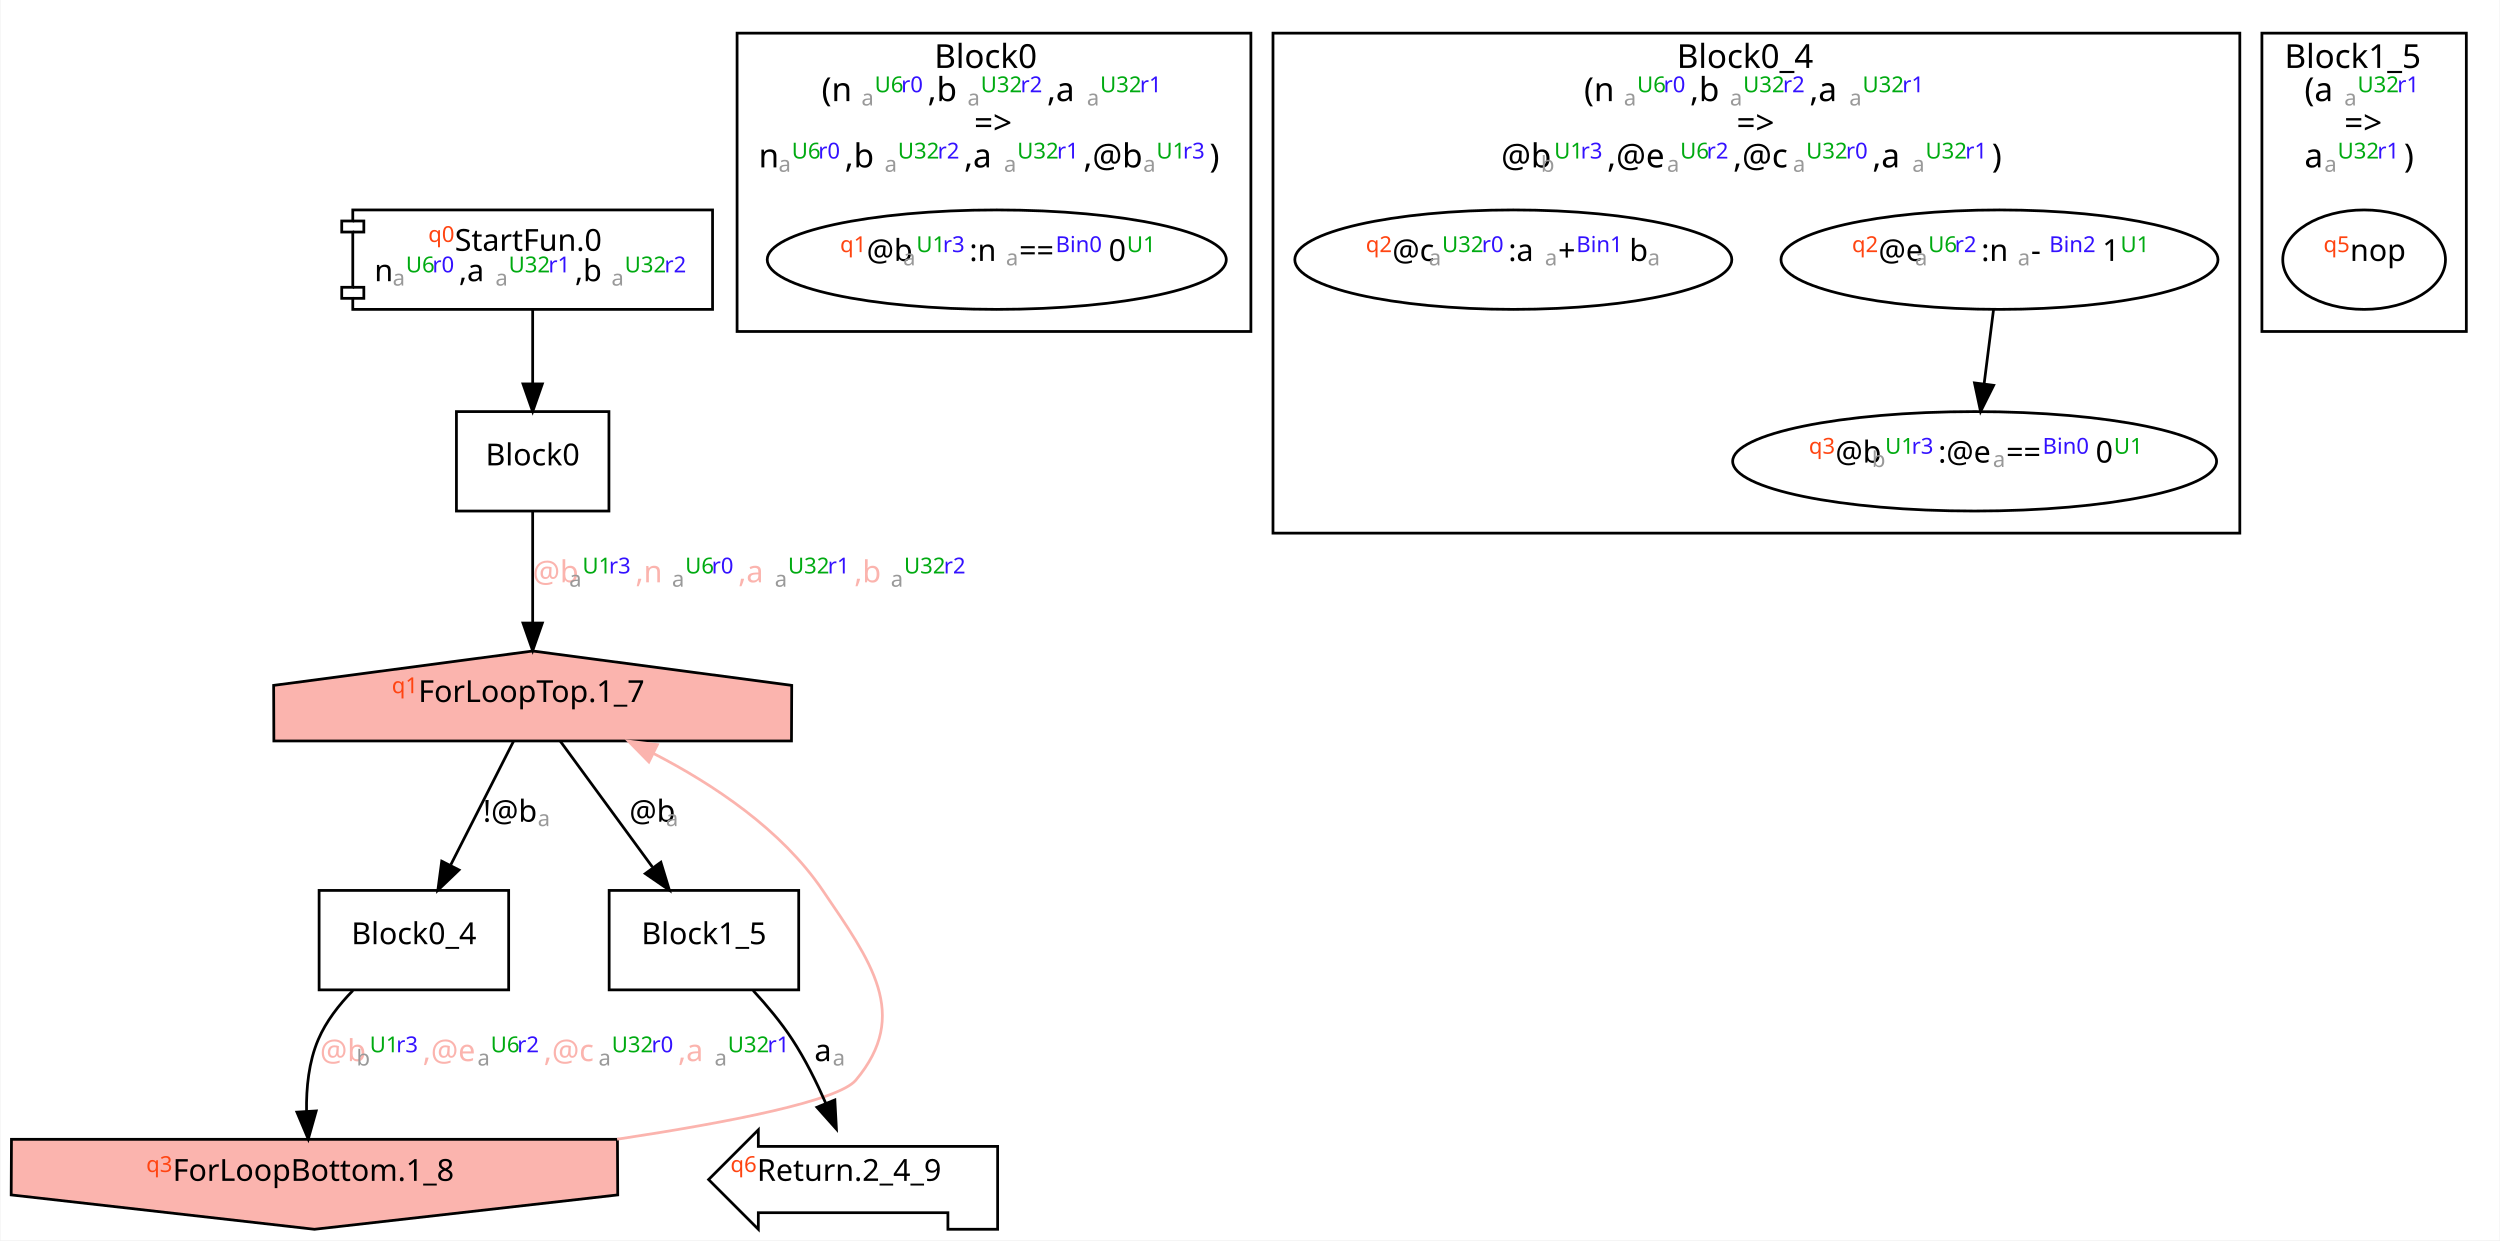
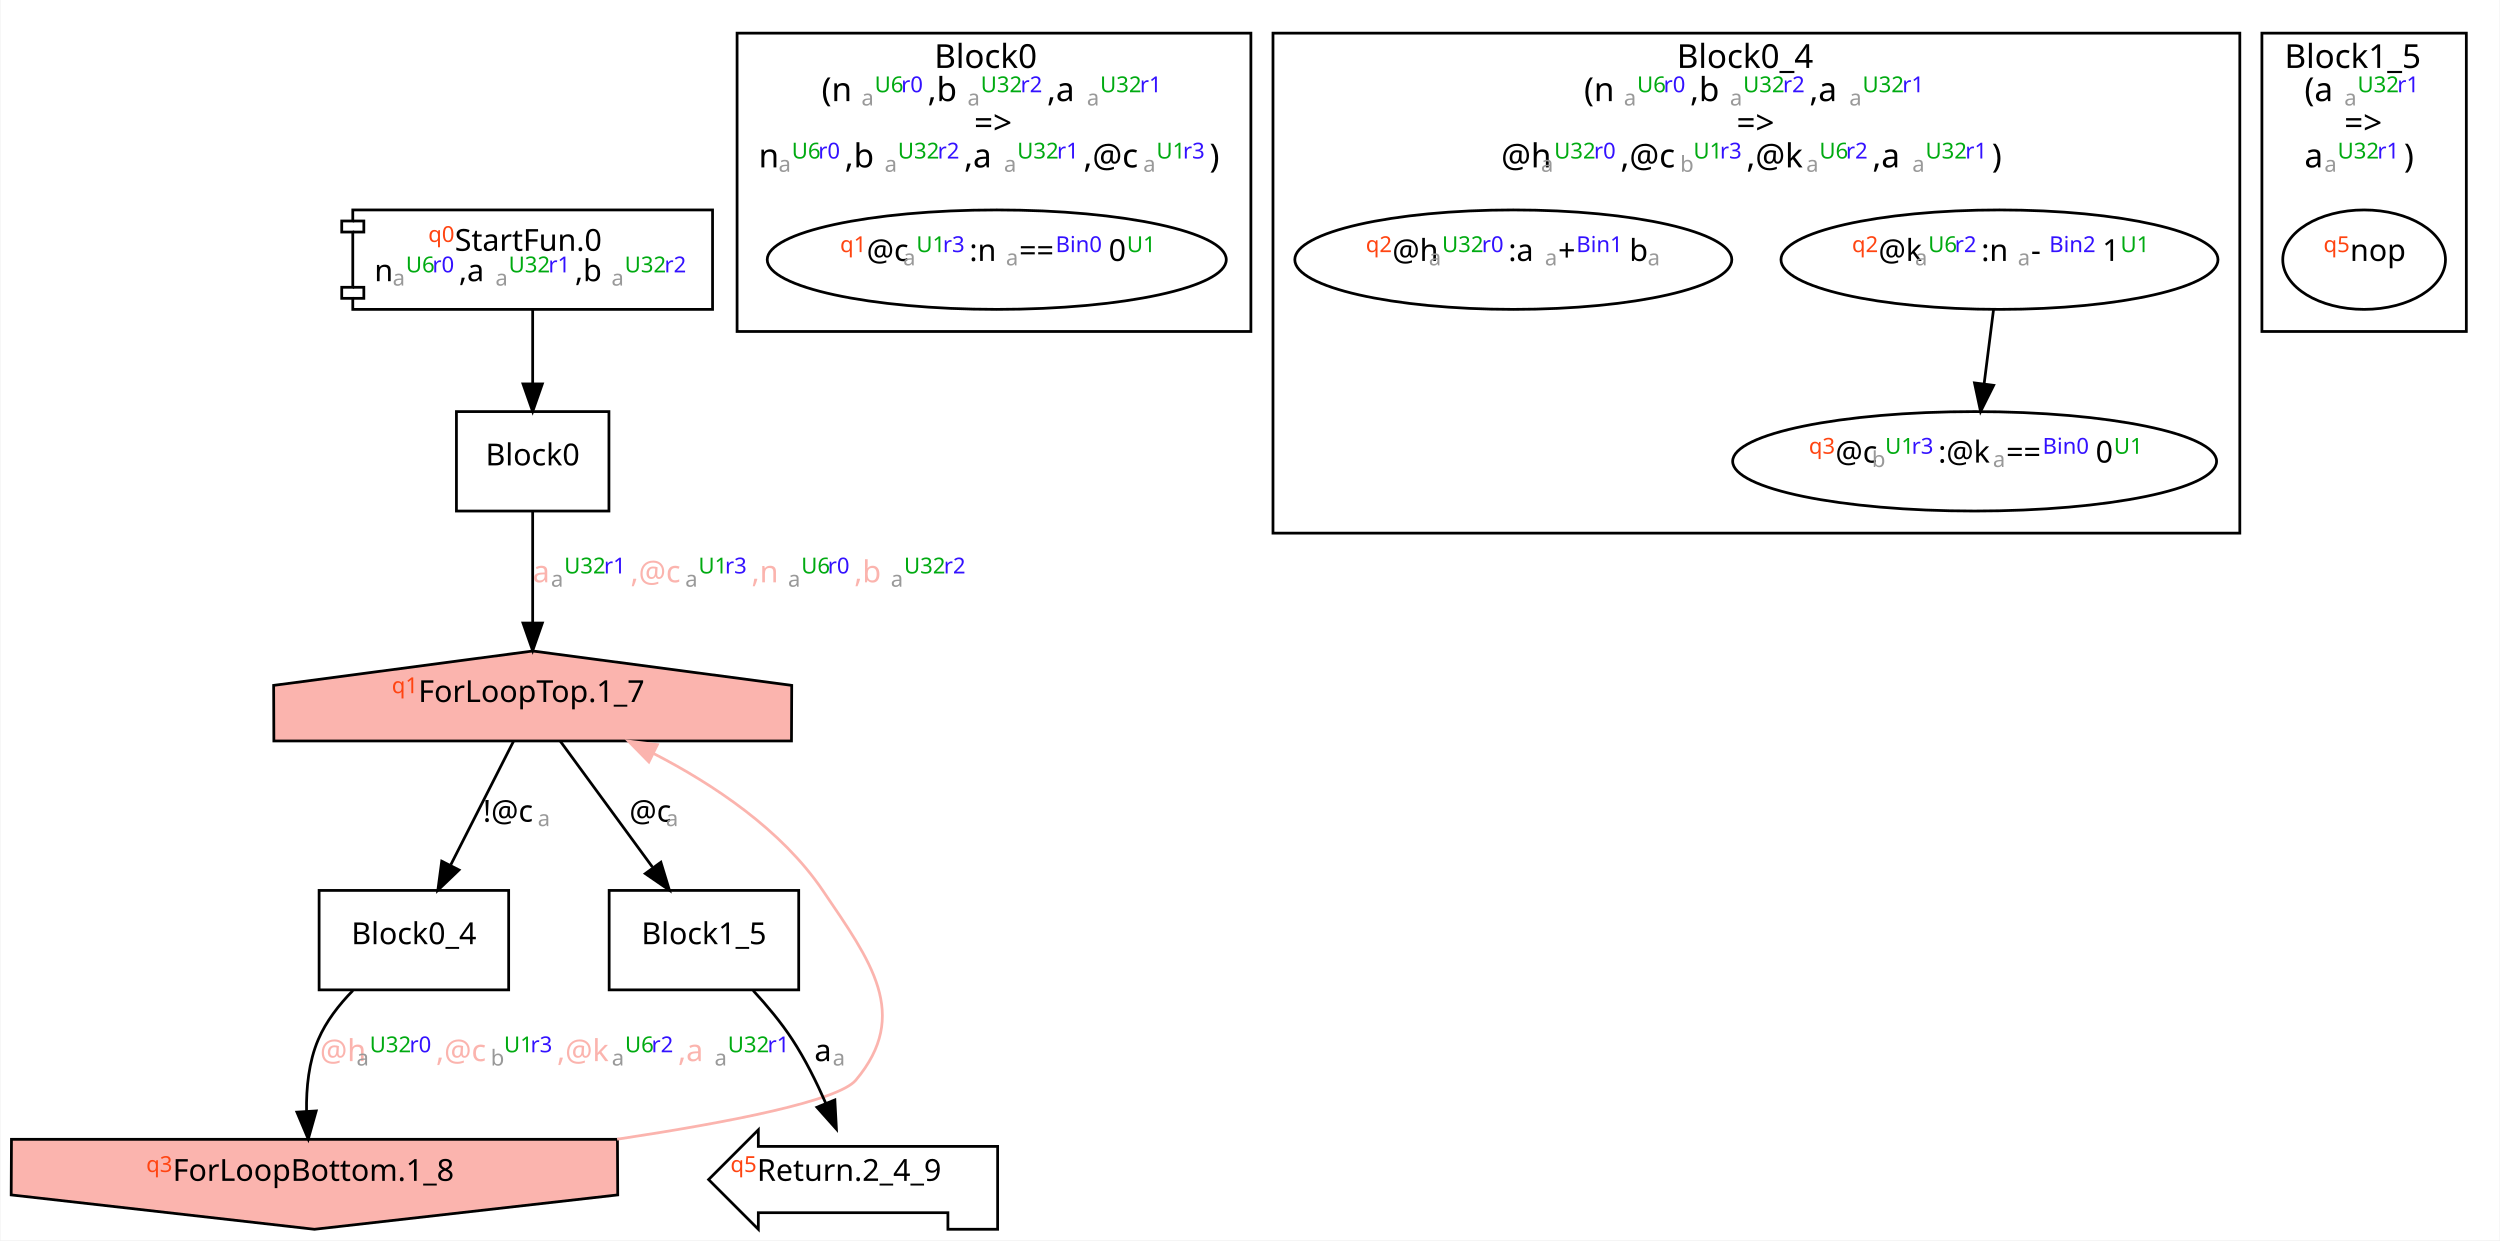
<svg xmlns="http://www.w3.org/2000/svg" width="905pt" height="449pt" viewBox="0.00 0.00 904.64 449.01">
  <g id="graph0" class="graph" transform="scale(1 1) rotate(0) translate(4 445.01)">
    <polygon fill="white" stroke="transparent" points="-4,4 -4,-445.01 900.64,-445.01 900.64,4 -4,4" />
+     <g id="clust2" class="cluster">
+       <polygon fill="none" stroke="black" points="456.64,-252.01 456.64,-433.01 806.64,-433.01 806.64,-252.01 456.64,-252.01" />
+       <text text-anchor="start" x="602.84" y="-420.41" font-family="Monaco" font-size="12.00">Block0_4</text>
+       <text text-anchor="start" x="569.23" y="-408.41" font-family="Monaco" font-size="12.00">(n</text>
+       <text text-anchor="start" x="583.64" y="-408.41" font-family="Monaco" baseline-shift="sub" font-size="8.00" fill="#999999">a</text>
+       <text text-anchor="start" x="588.44" y="-408.41" font-family="Monaco" baseline-shift="super" font-size="8.00" fill="#00aa11">U6</text>
+       <text text-anchor="start" x="598.04" y="-408.41" font-family="Monaco" baseline-shift="super" font-size="8.00" fill="#3311ff">r0</text>
+       <text text-anchor="start" x="607.64" y="-408.41" font-family="Monaco" font-size="12.00">,b</text>
+       <text text-anchor="start" x="622.04" y="-408.41" font-family="Monaco" baseline-shift="sub" font-size="8.00" fill="#999999">a</text>
+       <text text-anchor="start" x="626.84" y="-408.41" font-family="Monaco" baseline-shift="super" font-size="8.00" fill="#00aa11">U32</text>
+       <text text-anchor="start" x="641.25" y="-408.41" font-family="Monaco" baseline-shift="super" font-size="8.00" fill="#3311ff">r2</text>
+       <text text-anchor="start" x="650.85" y="-408.41" font-family="Monaco" font-size="12.00">,a</text>
+       <text text-anchor="start" x="665.25" y="-408.41" font-family="Monaco" baseline-shift="sub" font-size="8.00" fill="#999999">a</text>
+       <text text-anchor="start" x="670.05" y="-408.41" font-family="Monaco" baseline-shift="super" font-size="8.00" fill="#00aa11">U32</text>
+       <text text-anchor="start" x="684.45" y="-408.41" font-family="Monaco" baseline-shift="super" font-size="8.00" fill="#3311ff">r1</text>
+       <text text-anchor="start" x="624.44" y="-396.41" font-family="Monaco" font-size="12.00">=&gt;</text>
+       <text text-anchor="start" x="539.23" y="-384.41" font-family="Monaco" font-size="12.00">@h</text>
+       <text text-anchor="start" x="553.63" y="-384.41" font-family="Monaco" baseline-shift="sub" font-size="8.00" fill="#999999">a</text>
+       <text text-anchor="start" x="558.43" y="-384.41" font-family="Monaco" baseline-shift="super" font-size="8.00" fill="#00aa11">U32</text>
+       <text text-anchor="start" x="572.83" y="-384.41" font-family="Monaco" baseline-shift="super" font-size="8.00" fill="#3311ff">r0</text>
+       <text text-anchor="start" x="582.44" y="-384.41" font-family="Monaco" font-size="12.00">,@c</text>
+       <text text-anchor="start" x="604.04" y="-384.41" font-family="Monaco" baseline-shift="sub" font-size="8.00" fill="#999999">b</text>
+       <text text-anchor="start" x="608.84" y="-384.41" font-family="Monaco" baseline-shift="super" font-size="8.00" fill="#00aa11">U1</text>
+       <text text-anchor="start" x="618.44" y="-384.41" font-family="Monaco" baseline-shift="super" font-size="8.00" fill="#3311ff">r3</text>
+       <text text-anchor="start" x="628.04" y="-384.41" font-family="Monaco" font-size="12.00">,@k</text>
+       <text text-anchor="start" x="649.65" y="-384.41" font-family="Monaco" baseline-shift="sub" font-size="8.00" fill="#999999">a</text>
+       <text text-anchor="start" x="654.45" y="-384.41" font-family="Monaco" baseline-shift="super" font-size="8.00" fill="#00aa11">U6</text>
+       <text text-anchor="start" x="664.05" y="-384.41" font-family="Monaco" baseline-shift="super" font-size="8.00" fill="#3311ff">r2</text>
+       <text text-anchor="start" x="673.65" y="-384.41" font-family="Monaco" font-size="12.00">,a</text>
+       <text text-anchor="start" x="688.05" y="-384.41" font-family="Monaco" baseline-shift="sub" font-size="8.00" fill="#999999">a</text>
+       <text text-anchor="start" x="692.85" y="-384.41" font-family="Monaco" baseline-shift="super" font-size="8.00" fill="#00aa11">U32</text>
+       <text text-anchor="start" x="707.26" y="-384.41" font-family="Monaco" baseline-shift="super" font-size="8.00" fill="#3311ff">r1</text>
+       <text text-anchor="start" x="716.86" y="-384.41" font-family="Monaco" font-size="12.00">)</text>
+     </g>
+     <g id="clust3" class="cluster">
+       <polygon fill="none" stroke="black" points="814.64,-325.01 814.64,-433.01 888.64,-433.01 888.64,-325.01 814.64,-325.01" />
+       <text text-anchor="start" x="822.84" y="-420.41" font-family="Monaco" font-size="12.00">Block1_5</text>
+       <text text-anchor="start" x="830.04" y="-408.41" font-family="Monaco" font-size="12.00">(a</text>
+       <text text-anchor="start" x="844.44" y="-408.41" font-family="Monaco" baseline-shift="sub" font-size="8.00" fill="#999999">a</text>
+       <text text-anchor="start" x="849.24" y="-408.41" font-family="Monaco" baseline-shift="super" font-size="8.00" fill="#00aa11">U32</text>
+       <text text-anchor="start" x="863.65" y="-408.41" font-family="Monaco" baseline-shift="super" font-size="8.00" fill="#3311ff">r1</text>
+       <text text-anchor="start" x="844.44" y="-396.41" font-family="Monaco" font-size="12.00">=&gt;</text>
+       <text text-anchor="start" x="830.04" y="-384.41" font-family="Monaco" font-size="12.00">a</text>
+       <text text-anchor="start" x="837.24" y="-384.41" font-family="Monaco" baseline-shift="sub" font-size="8.00" fill="#999999">a</text>
+       <text text-anchor="start" x="842.04" y="-384.41" font-family="Monaco" baseline-shift="super" font-size="8.00" fill="#00aa11">U32</text>
+       <text text-anchor="start" x="856.44" y="-384.41" font-family="Monaco" baseline-shift="super" font-size="8.00" fill="#3311ff">r1</text>
+       <text text-anchor="start" x="866.05" y="-384.41" font-family="Monaco" font-size="12.00">)</text>
+     </g>
    <g id="clust1" class="cluster">
      <polygon fill="none" stroke="black" points="262.64,-325.01 262.64,-433.01 448.64,-433.01 448.64,-325.01 262.64,-325.01" />
      <text text-anchor="start" x="334.04" y="-420.41" font-family="Monaco" font-size="12.00">Block0</text>
      <text text-anchor="start" x="293.23" y="-408.41" font-family="Monaco" font-size="12.00">(n</text>
      <text text-anchor="start" x="307.64" y="-408.41" font-family="Monaco" baseline-shift="sub" font-size="8.00" fill="#999999">a</text>
      <text text-anchor="start" x="312.44" y="-408.41" font-family="Monaco" baseline-shift="super" font-size="8.00" fill="#00aa11">U6</text>
      <text text-anchor="start" x="322.04" y="-408.41" font-family="Monaco" baseline-shift="super" font-size="8.00" fill="#3311ff">r0</text>
      <text text-anchor="start" x="331.64" y="-408.41" font-family="Monaco" font-size="12.00">,b</text>
      <text text-anchor="start" x="346.04" y="-408.41" font-family="Monaco" baseline-shift="sub" font-size="8.00" fill="#999999">a</text>
      <text text-anchor="start" x="350.84" y="-408.41" font-family="Monaco" baseline-shift="super" font-size="8.00" fill="#00aa11">U32</text>
      <text text-anchor="start" x="365.25" y="-408.41" font-family="Monaco" baseline-shift="super" font-size="8.00" fill="#3311ff">r2</text>
      <text text-anchor="start" x="374.85" y="-408.41" font-family="Monaco" font-size="12.00">,a</text>
      <text text-anchor="start" x="389.25" y="-408.41" font-family="Monaco" baseline-shift="sub" font-size="8.00" fill="#999999">a</text>
      <text text-anchor="start" x="394.05" y="-408.41" font-family="Monaco" baseline-shift="super" font-size="8.00" fill="#00aa11">U32</text>
      <text text-anchor="start" x="408.45" y="-408.41" font-family="Monaco" baseline-shift="super" font-size="8.00" fill="#3311ff">r1</text>
      <text text-anchor="start" x="348.44" y="-396.41" font-family="Monaco" font-size="12.00">=&gt;</text>
      <text text-anchor="start" x="270.43" y="-384.41" font-family="Monaco" font-size="12.00">n</text>
      <text text-anchor="start" x="277.63" y="-384.41" font-family="Monaco" baseline-shift="sub" font-size="8.00" fill="#999999">a</text>
      <text text-anchor="start" x="282.43" y="-384.41" font-family="Monaco" baseline-shift="super" font-size="8.00" fill="#00aa11">U6</text>
      <text text-anchor="start" x="292.03" y="-384.41" font-family="Monaco" baseline-shift="super" font-size="8.00" fill="#3311ff">r0</text>
      <text text-anchor="start" x="301.63" y="-384.41" font-family="Monaco" font-size="12.00">,b</text>
      <text text-anchor="start" x="316.04" y="-384.41" font-family="Monaco" baseline-shift="sub" font-size="8.00" fill="#999999">a</text>
      <text text-anchor="start" x="320.84" y="-384.41" font-family="Monaco" baseline-shift="super" font-size="8.00" fill="#00aa11">U32</text>
      <text text-anchor="start" x="335.24" y="-384.41" font-family="Monaco" baseline-shift="super" font-size="8.00" fill="#3311ff">r2</text>
      <text text-anchor="start" x="344.84" y="-384.41" font-family="Monaco" font-size="12.00">,a</text>
      <text text-anchor="start" x="359.24" y="-384.41" font-family="Monaco" baseline-shift="sub" font-size="8.00" fill="#999999">a</text>
      <text text-anchor="start" x="364.05" y="-384.41" font-family="Monaco" baseline-shift="super" font-size="8.00" fill="#00aa11">U32</text>
      <text text-anchor="start" x="378.45" y="-384.41" font-family="Monaco" baseline-shift="super" font-size="8.00" fill="#3311ff">r1</text>
-       <text text-anchor="start" x="388.05" y="-384.41" font-family="Monaco" font-size="12.00">,@b</text>
+       <text text-anchor="start" x="388.05" y="-384.41" font-family="Monaco" font-size="12.00">,@c</text>
      <text text-anchor="start" x="409.65" y="-384.41" font-family="Monaco" baseline-shift="sub" font-size="8.00" fill="#999999">a</text>
      <text text-anchor="start" x="414.45" y="-384.41" font-family="Monaco" baseline-shift="super" font-size="8.00" fill="#00aa11">U1</text>
      <text text-anchor="start" x="424.05" y="-384.41" font-family="Monaco" baseline-shift="super" font-size="8.00" fill="#3311ff">r3</text>
      <text text-anchor="start" x="433.66" y="-384.41" font-family="Monaco" font-size="12.00">)</text>
-     </g>
-     <g id="clust2" class="cluster">
-       <polygon fill="none" stroke="black" points="456.64,-252.01 456.64,-433.01 806.64,-433.01 806.64,-252.01 456.64,-252.01" />
-       <text text-anchor="start" x="602.84" y="-420.41" font-family="Monaco" font-size="12.00">Block0_4</text>
-       <text text-anchor="start" x="569.23" y="-408.41" font-family="Monaco" font-size="12.00">(n</text>
-       <text text-anchor="start" x="583.64" y="-408.41" font-family="Monaco" baseline-shift="sub" font-size="8.00" fill="#999999">a</text>
-       <text text-anchor="start" x="588.44" y="-408.41" font-family="Monaco" baseline-shift="super" font-size="8.00" fill="#00aa11">U6</text>
-       <text text-anchor="start" x="598.04" y="-408.41" font-family="Monaco" baseline-shift="super" font-size="8.00" fill="#3311ff">r0</text>
-       <text text-anchor="start" x="607.64" y="-408.41" font-family="Monaco" font-size="12.00">,b</text>
-       <text text-anchor="start" x="622.04" y="-408.41" font-family="Monaco" baseline-shift="sub" font-size="8.00" fill="#999999">a</text>
-       <text text-anchor="start" x="626.84" y="-408.41" font-family="Monaco" baseline-shift="super" font-size="8.00" fill="#00aa11">U32</text>
-       <text text-anchor="start" x="641.25" y="-408.41" font-family="Monaco" baseline-shift="super" font-size="8.00" fill="#3311ff">r2</text>
-       <text text-anchor="start" x="650.85" y="-408.41" font-family="Monaco" font-size="12.00">,a</text>
-       <text text-anchor="start" x="665.25" y="-408.41" font-family="Monaco" baseline-shift="sub" font-size="8.00" fill="#999999">a</text>
-       <text text-anchor="start" x="670.05" y="-408.41" font-family="Monaco" baseline-shift="super" font-size="8.00" fill="#00aa11">U32</text>
-       <text text-anchor="start" x="684.45" y="-408.41" font-family="Monaco" baseline-shift="super" font-size="8.00" fill="#3311ff">r1</text>
-       <text text-anchor="start" x="624.44" y="-396.41" font-family="Monaco" font-size="12.00">=&gt;</text>
-       <text text-anchor="start" x="539.23" y="-384.41" font-family="Monaco" font-size="12.00">@b</text>
-       <text text-anchor="start" x="553.63" y="-384.41" font-family="Monaco" baseline-shift="sub" font-size="8.00" fill="#999999">b</text>
-       <text text-anchor="start" x="558.43" y="-384.41" font-family="Monaco" baseline-shift="super" font-size="8.00" fill="#00aa11">U1</text>
-       <text text-anchor="start" x="568.03" y="-384.41" font-family="Monaco" baseline-shift="super" font-size="8.00" fill="#3311ff">r3</text>
-       <text text-anchor="start" x="577.63" y="-384.41" font-family="Monaco" font-size="12.00">,@e</text>
-       <text text-anchor="start" x="599.24" y="-384.41" font-family="Monaco" baseline-shift="sub" font-size="8.00" fill="#999999">a</text>
-       <text text-anchor="start" x="604.04" y="-384.41" font-family="Monaco" baseline-shift="super" font-size="8.00" fill="#00aa11">U6</text>
-       <text text-anchor="start" x="613.64" y="-384.41" font-family="Monaco" baseline-shift="super" font-size="8.00" fill="#3311ff">r2</text>
-       <text text-anchor="start" x="623.24" y="-384.41" font-family="Monaco" font-size="12.00">,@c</text>
-       <text text-anchor="start" x="644.85" y="-384.41" font-family="Monaco" baseline-shift="sub" font-size="8.00" fill="#999999">a</text>
-       <text text-anchor="start" x="649.65" y="-384.41" font-family="Monaco" baseline-shift="super" font-size="8.00" fill="#00aa11">U32</text>
-       <text text-anchor="start" x="664.05" y="-384.41" font-family="Monaco" baseline-shift="super" font-size="8.00" fill="#3311ff">r0</text>
-       <text text-anchor="start" x="673.65" y="-384.41" font-family="Monaco" font-size="12.00">,a</text>
-       <text text-anchor="start" x="688.05" y="-384.41" font-family="Monaco" baseline-shift="sub" font-size="8.00" fill="#999999">a</text>
-       <text text-anchor="start" x="692.85" y="-384.41" font-family="Monaco" baseline-shift="super" font-size="8.00" fill="#00aa11">U32</text>
-       <text text-anchor="start" x="707.26" y="-384.41" font-family="Monaco" baseline-shift="super" font-size="8.00" fill="#3311ff">r1</text>
-       <text text-anchor="start" x="716.86" y="-384.41" font-family="Monaco" font-size="12.00">)</text>
-     </g>
-     <g id="clust3" class="cluster">
-       <polygon fill="none" stroke="black" points="814.64,-325.01 814.64,-433.01 888.64,-433.01 888.64,-325.01 814.64,-325.01" />
-       <text text-anchor="start" x="822.84" y="-420.41" font-family="Monaco" font-size="12.00">Block1_5</text>
-       <text text-anchor="start" x="830.04" y="-408.41" font-family="Monaco" font-size="12.00">(a</text>
-       <text text-anchor="start" x="844.44" y="-408.41" font-family="Monaco" baseline-shift="sub" font-size="8.00" fill="#999999">a</text>
-       <text text-anchor="start" x="849.24" y="-408.41" font-family="Monaco" baseline-shift="super" font-size="8.00" fill="#00aa11">U32</text>
-       <text text-anchor="start" x="863.65" y="-408.41" font-family="Monaco" baseline-shift="super" font-size="8.00" fill="#3311ff">r1</text>
-       <text text-anchor="start" x="844.44" y="-396.41" font-family="Monaco" font-size="12.00">=&gt;</text>
-       <text text-anchor="start" x="830.04" y="-384.41" font-family="Monaco" font-size="12.00">a</text>
-       <text text-anchor="start" x="837.24" y="-384.41" font-family="Monaco" baseline-shift="sub" font-size="8.00" fill="#999999">a</text>
-       <text text-anchor="start" x="842.04" y="-384.41" font-family="Monaco" baseline-shift="super" font-size="8.00" fill="#00aa11">U32</text>
-       <text text-anchor="start" x="856.44" y="-384.41" font-family="Monaco" baseline-shift="super" font-size="8.00" fill="#3311ff">r1</text>
-       <text text-anchor="start" x="866.05" y="-384.41" font-family="Monaco" font-size="12.00">)</text>
    </g>
    <g id="node1" class="node">
      <polygon fill="none" stroke="black" points="253.76,-369.01 123.52,-369.01 123.52,-365.01 119.52,-365.01 119.52,-361.01 123.52,-361.01 123.52,-341.01 119.52,-341.01 119.52,-337.01 123.52,-337.01 123.52,-333.01 253.76,-333.01 253.76,-369.01" />
      <polyline fill="none" stroke="black" points="123.52,-365.01 127.52,-365.01 127.52,-361.01 123.52,-361.01 " />
      <polyline fill="none" stroke="black" points="123.52,-341.01 127.52,-341.01 127.52,-337.01 123.52,-337.01 " />
      <text text-anchor="start" x="150.84" y="-354.21" font-family="Monaco" baseline-shift="super" font-size="8.00" fill="#ff4411">q0</text>
      <text text-anchor="start" x="160.44" y="-354.21" font-family="Monaco" font-size="11.00">StartFun.0</text>
      <text text-anchor="start" x="131.33" y="-343.21" font-family="Monaco" font-size="11.00">n</text>
      <text text-anchor="start" x="137.94" y="-343.21" font-family="Monaco" baseline-shift="sub" font-size="8.00" fill="#999999">a</text>
      <text text-anchor="start" x="142.74" y="-343.21" font-family="Monaco" baseline-shift="super" font-size="8.00" fill="#00aa11">U6</text>
      <text text-anchor="start" x="152.34" y="-343.21" font-family="Monaco" baseline-shift="super" font-size="8.00" fill="#3311ff">r0</text>
      <text text-anchor="start" x="161.94" y="-343.21" font-family="Monaco" font-size="11.00">,a</text>
      <text text-anchor="start" x="175.14" y="-343.21" font-family="Monaco" baseline-shift="sub" font-size="8.00" fill="#999999">a</text>
      <text text-anchor="start" x="179.94" y="-343.21" font-family="Monaco" baseline-shift="super" font-size="8.00" fill="#00aa11">U32</text>
      <text text-anchor="start" x="194.34" y="-343.21" font-family="Monaco" baseline-shift="super" font-size="8.00" fill="#3311ff">r1</text>
      <text text-anchor="start" x="203.95" y="-343.21" font-family="Monaco" font-size="11.00">,b</text>
      <text text-anchor="start" x="217.15" y="-343.21" font-family="Monaco" baseline-shift="sub" font-size="8.00" fill="#999999">a</text>
      <text text-anchor="start" x="221.95" y="-343.21" font-family="Monaco" baseline-shift="super" font-size="8.00" fill="#00aa11">U32</text>
      <text text-anchor="start" x="236.35" y="-343.21" font-family="Monaco" baseline-shift="super" font-size="8.00" fill="#3311ff">r2</text>
    </g>
    <g id="node2" class="node">
      <polygon fill="none" stroke="black" points="216.25,-296.01 161.04,-296.01 161.04,-260.01 216.25,-260.01 216.25,-296.01" />
      <text text-anchor="middle" x="188.64" y="-276.54" font-family="Monaco" font-size="11.00">Block0</text>
    </g>
    <g id="edge1" class="edge">
      <path fill="none" stroke="black" d="M188.64,-332.82C188.64,-324.79 188.64,-315.05 188.64,-306.07" />
      <polygon fill="black" stroke="black" points="192.14,-306.03 188.64,-296.03 185.14,-306.03 192.14,-306.03" />
    </g>
    <g id="node3" class="node">
      <polygon fill="#fbb4ae" stroke="black" points="282.42,-196.9 188.64,-209.34 94.87,-196.9 94.95,-176.77 282.33,-176.77 282.42,-196.9" />
      <text text-anchor="start" x="137.64" y="-190.87" font-family="Monaco" baseline-shift="super" font-size="8.00" fill="#ff4411">q1</text>
      <text text-anchor="start" x="147.24" y="-190.87" font-family="Monaco" font-size="11.00">ForLoopTop.1_7</text>
    </g>
    <g id="edge2" class="edge">
      <path fill="none" stroke="black" d="M188.64,-259.87C188.64,-248.28 188.64,-232.73 188.64,-219.47" />
      <polygon fill="black" stroke="black" points="192.14,-219.45 188.64,-209.45 185.14,-219.45 192.14,-219.45" />
-       <text text-anchor="start" x="188.64" y="-234.21" font-family="Monaco" font-size="11.00" fill="#fbb4ae">@b</text>
-       <text text-anchor="start" x="201.85" y="-234.21" font-family="Monaco" baseline-shift="sub" font-size="8.00" fill="#999999">a</text>
-       <text text-anchor="start" x="206.65" y="-234.21" font-family="Monaco" baseline-shift="super" font-size="8.00" fill="#00aa11">U1</text>
-       <text text-anchor="start" x="216.25" y="-234.21" font-family="Monaco" baseline-shift="super" font-size="8.00" fill="#3311ff">r3</text>
-       <text text-anchor="start" x="225.85" y="-234.21" font-family="Monaco" font-size="11.00" fill="#fbb4ae">,n</text>
-       <text text-anchor="start" x="239.05" y="-234.21" font-family="Monaco" baseline-shift="sub" font-size="8.00" fill="#999999">a</text>
-       <text text-anchor="start" x="243.85" y="-234.21" font-family="Monaco" baseline-shift="super" font-size="8.00" fill="#00aa11">U6</text>
-       <text text-anchor="start" x="253.45" y="-234.21" font-family="Monaco" baseline-shift="super" font-size="8.00" fill="#3311ff">r0</text>
-       <text text-anchor="start" x="263.06" y="-234.21" font-family="Monaco" font-size="11.00" fill="#fbb4ae">,a</text>
-       <text text-anchor="start" x="276.26" y="-234.21" font-family="Monaco" baseline-shift="sub" font-size="8.00" fill="#999999">a</text>
-       <text text-anchor="start" x="281.06" y="-234.21" font-family="Monaco" baseline-shift="super" font-size="8.00" fill="#00aa11">U32</text>
-       <text text-anchor="start" x="295.46" y="-234.21" font-family="Monaco" baseline-shift="super" font-size="8.00" fill="#3311ff">r1</text>
+       <text text-anchor="start" x="188.64" y="-234.21" font-family="Monaco" font-size="11.00" fill="#fbb4ae">a</text>
+       <text text-anchor="start" x="195.24" y="-234.21" font-family="Monaco" baseline-shift="sub" font-size="8.00" fill="#999999">a</text>
+       <text text-anchor="start" x="200.05" y="-234.21" font-family="Monaco" baseline-shift="super" font-size="8.00" fill="#00aa11">U32</text>
+       <text text-anchor="start" x="214.45" y="-234.21" font-family="Monaco" baseline-shift="super" font-size="8.00" fill="#3311ff">r1</text>
+       <text text-anchor="start" x="224.05" y="-234.21" font-family="Monaco" font-size="11.00" fill="#fbb4ae">,@c</text>
+       <text text-anchor="start" x="243.85" y="-234.21" font-family="Monaco" baseline-shift="sub" font-size="8.00" fill="#999999">a</text>
+       <text text-anchor="start" x="248.65" y="-234.21" font-family="Monaco" baseline-shift="super" font-size="8.00" fill="#00aa11">U1</text>
+       <text text-anchor="start" x="258.26" y="-234.21" font-family="Monaco" baseline-shift="super" font-size="8.00" fill="#3311ff">r3</text>
+       <text text-anchor="start" x="267.86" y="-234.21" font-family="Monaco" font-size="11.00" fill="#fbb4ae">,n</text>
+       <text text-anchor="start" x="281.06" y="-234.21" font-family="Monaco" baseline-shift="sub" font-size="8.00" fill="#999999">a</text>
+       <text text-anchor="start" x="285.86" y="-234.21" font-family="Monaco" baseline-shift="super" font-size="8.00" fill="#00aa11">U6</text>
+       <text text-anchor="start" x="295.46" y="-234.21" font-family="Monaco" baseline-shift="super" font-size="8.00" fill="#3311ff">r0</text>
      <text text-anchor="start" x="305.06" y="-234.21" font-family="Monaco" font-size="11.00" fill="#fbb4ae">,b</text>
      <text text-anchor="start" x="318.26" y="-234.21" font-family="Monaco" baseline-shift="sub" font-size="8.00" fill="#999999">a</text>
      <text text-anchor="start" x="323.07" y="-234.21" font-family="Monaco" baseline-shift="super" font-size="8.00" fill="#00aa11">U32</text>
      <text text-anchor="start" x="337.47" y="-234.21" font-family="Monaco" baseline-shift="super" font-size="8.00" fill="#3311ff">r2</text>
    </g>
    <g id="node4" class="node">
      <polygon fill="none" stroke="black" points="179.95,-122.67 111.33,-122.67 111.33,-86.67 179.95,-86.67 179.95,-122.67" />
      <text text-anchor="middle" x="145.64" y="-103.2" font-family="Monaco" font-size="11.00">Block0_4</text>
    </g>
    <g id="edge3" class="edge">
      <path fill="none" stroke="black" d="M181.74,-176.73C175.62,-164.69 166.52,-146.78 158.99,-131.95" />
      <polygon fill="black" stroke="black" points="161.97,-130.08 154.32,-122.75 155.72,-133.25 161.97,-130.08" />
-       <text text-anchor="start" x="170.64" y="-147.54" font-family="Monaco" font-size="11.00">!@b</text>
+       <text text-anchor="start" x="170.64" y="-147.54" font-family="Monaco" font-size="11.00">!@c</text>
      <text text-anchor="start" x="190.45" y="-147.54" font-family="Monaco" baseline-shift="sub" font-size="8.00" fill="#999999">a</text>
    </g>
    <g id="node6" class="node">
      <polygon fill="none" stroke="black" points="284.95,-122.67 216.33,-122.67 216.33,-86.67 284.95,-86.67 284.95,-122.67" />
      <text text-anchor="middle" x="250.64" y="-103.2" font-family="Monaco" font-size="11.00">Block1_5</text>
    </g>
    <g id="edge5" class="edge">
      <path fill="none" stroke="black" d="M198.61,-176.73C207.59,-164.46 221.04,-146.1 232.01,-131.11" />
      <polygon fill="black" stroke="black" points="235.05,-132.88 238.14,-122.75 229.41,-128.75 235.05,-132.88" />
-       <text text-anchor="start" x="223.64" y="-147.54" font-family="Monaco" font-size="11.00">@b</text>
+       <text text-anchor="start" x="223.64" y="-147.54" font-family="Monaco" font-size="11.00">@c</text>
      <text text-anchor="start" x="236.85" y="-147.54" font-family="Monaco" baseline-shift="sub" font-size="8.00" fill="#999999">a</text>
    </g>
    <g id="node5" class="node">
      <polygon fill="#fbb4ae" stroke="black" points="-0.14,-12.44 109.64,0 219.43,-12.44 219.33,-32.56 -0.04,-32.56 -0.14,-12.44" />
      <text text-anchor="start" x="48.73" y="-17.53" font-family="Monaco" baseline-shift="super" font-size="8.00" fill="#ff4411">q3</text>
      <text text-anchor="start" x="58.34" y="-17.53" font-family="Monaco" font-size="11.00">ForLoopBottom.1_8</text>
    </g>
    <g id="edge6" class="edge">
      <path fill="none" stroke="black" d="M123.57,-86.44C118.54,-81.31 113.84,-75.27 111.02,-68.67 107.58,-60.64 106.65,-51.19 106.78,-42.7" />
      <polygon fill="black" stroke="black" points="110.28,-42.84 107.4,-32.64 103.29,-42.41 110.28,-42.84" />
-       <text text-anchor="start" x="111.64" y="-60.87" font-family="Monaco" font-size="11.00" fill="#fbb4ae">@b</text>
-       <text text-anchor="start" x="124.85" y="-60.87" font-family="Monaco" baseline-shift="sub" font-size="8.00" fill="#999999">b</text>
-       <text text-anchor="start" x="129.65" y="-60.87" font-family="Monaco" baseline-shift="super" font-size="8.00" fill="#00aa11">U1</text>
-       <text text-anchor="start" x="139.25" y="-60.87" font-family="Monaco" baseline-shift="super" font-size="8.00" fill="#3311ff">r3</text>
-       <text text-anchor="start" x="148.85" y="-60.87" font-family="Monaco" font-size="11.00" fill="#fbb4ae">,@e</text>
-       <text text-anchor="start" x="168.65" y="-60.87" font-family="Monaco" baseline-shift="sub" font-size="8.00" fill="#999999">a</text>
-       <text text-anchor="start" x="173.45" y="-60.87" font-family="Monaco" baseline-shift="super" font-size="8.00" fill="#00aa11">U6</text>
-       <text text-anchor="start" x="183.06" y="-60.87" font-family="Monaco" baseline-shift="super" font-size="8.00" fill="#3311ff">r2</text>
-       <text text-anchor="start" x="192.66" y="-60.87" font-family="Monaco" font-size="11.00" fill="#fbb4ae">,@c</text>
-       <text text-anchor="start" x="212.46" y="-60.87" font-family="Monaco" baseline-shift="sub" font-size="8.00" fill="#999999">a</text>
-       <text text-anchor="start" x="217.26" y="-60.87" font-family="Monaco" baseline-shift="super" font-size="8.00" fill="#00aa11">U32</text>
-       <text text-anchor="start" x="231.66" y="-60.87" font-family="Monaco" baseline-shift="super" font-size="8.00" fill="#3311ff">r0</text>
+       <text text-anchor="start" x="111.64" y="-60.87" font-family="Monaco" font-size="11.00" fill="#fbb4ae">@h</text>
+       <text text-anchor="start" x="124.85" y="-60.87" font-family="Monaco" baseline-shift="sub" font-size="8.00" fill="#999999">a</text>
+       <text text-anchor="start" x="129.65" y="-60.87" font-family="Monaco" baseline-shift="super" font-size="8.00" fill="#00aa11">U32</text>
+       <text text-anchor="start" x="144.05" y="-60.87" font-family="Monaco" baseline-shift="super" font-size="8.00" fill="#3311ff">r0</text>
+       <text text-anchor="start" x="153.65" y="-60.87" font-family="Monaco" font-size="11.00" fill="#fbb4ae">,@c</text>
+       <text text-anchor="start" x="173.45" y="-60.87" font-family="Monaco" baseline-shift="sub" font-size="8.00" fill="#999999">b</text>
+       <text text-anchor="start" x="178.25" y="-60.87" font-family="Monaco" baseline-shift="super" font-size="8.00" fill="#00aa11">U1</text>
+       <text text-anchor="start" x="187.86" y="-60.87" font-family="Monaco" baseline-shift="super" font-size="8.00" fill="#3311ff">r3</text>
+       <text text-anchor="start" x="197.46" y="-60.87" font-family="Monaco" font-size="11.00" fill="#fbb4ae">,@k</text>
+       <text text-anchor="start" x="217.26" y="-60.87" font-family="Monaco" baseline-shift="sub" font-size="8.00" fill="#999999">a</text>
+       <text text-anchor="start" x="222.06" y="-60.87" font-family="Monaco" baseline-shift="super" font-size="8.00" fill="#00aa11">U6</text>
+       <text text-anchor="start" x="231.66" y="-60.87" font-family="Monaco" baseline-shift="super" font-size="8.00" fill="#3311ff">r2</text>
      <text text-anchor="start" x="241.26" y="-60.87" font-family="Monaco" font-size="11.00" fill="#fbb4ae">,a</text>
      <text text-anchor="start" x="254.47" y="-60.87" font-family="Monaco" baseline-shift="sub" font-size="8.00" fill="#999999">a</text>
      <text text-anchor="start" x="259.27" y="-60.87" font-family="Monaco" baseline-shift="super" font-size="8.00" fill="#00aa11">U32</text>
      <text text-anchor="start" x="273.67" y="-60.87" font-family="Monaco" baseline-shift="super" font-size="8.00" fill="#3311ff">r1</text>
    </g>
    <g id="edge4" class="edge">
      <path fill="none" stroke="#fbb4ae" d="M219.2,-32.6C260.62,-38.85 299.39,-46.53 305.64,-54 325.53,-77.76 311.03,-97.03 293.64,-122.67 278.73,-144.66 254.05,-161.09 232.36,-172.26" />
      <polygon fill="#fbb4ae" stroke="#fbb4ae" points="230.71,-169.17 223.29,-176.72 233.8,-175.45 230.71,-169.17" />
    </g>
    <g id="node7" class="node">
      <polygon fill="none" stroke="black" points="356.96,-30 270.33,-30 270.33,-36 252.33,-18 270.33,0 270.33,-6 338.96,-6 338.96,0 356.96,0 356.96,-30" />
-       <text text-anchor="start" x="260.24" y="-17.53" font-family="Monaco" baseline-shift="super" font-size="8.00" fill="#ff4411">q6</text>
+       <text text-anchor="start" x="260.24" y="-17.53" font-family="Monaco" baseline-shift="super" font-size="8.00" fill="#ff4411">q5</text>
      <text text-anchor="start" x="269.84" y="-17.53" font-family="Monaco" font-size="11.00">Return.2_4_9</text>
    </g>
    <g id="edge7" class="edge">
      <path fill="none" stroke="black" d="M268.45,-86.43C273.43,-81.04 278.59,-74.87 282.64,-68.67 287.29,-61.56 291.38,-53.31 294.75,-45.61" />
      <polygon fill="black" stroke="black" points="298.03,-46.83 298.6,-36.26 291.55,-44.17 298.03,-46.83" />
      <text text-anchor="start" x="290.64" y="-60.87" font-family="Monaco" font-size="11.00">a</text>
      <text text-anchor="start" x="297.24" y="-60.87" font-family="Monaco" baseline-shift="sub" font-size="8.00" fill="#999999">a</text>
    </g>
    <g id="node8" class="node">
      <ellipse fill="none" stroke="black" cx="356.64" cy="-351.01" rx="83.09" ry="18" />
      <text text-anchor="start" x="299.93" y="-350.54" font-family="Monaco" baseline-shift="super" font-size="8.00" fill="#ff4411">q1</text>
-       <text text-anchor="start" x="309.54" y="-350.54" font-family="Monaco" font-size="11.00">@b</text>
+       <text text-anchor="start" x="309.54" y="-350.54" font-family="Monaco" font-size="11.00">@c</text>
      <text text-anchor="start" x="322.74" y="-350.54" font-family="Monaco" baseline-shift="sub" font-size="8.00" fill="#999999">a</text>
      <text text-anchor="start" x="327.54" y="-350.54" font-family="Monaco" baseline-shift="super" font-size="8.00" fill="#00aa11">U1</text>
      <text text-anchor="start" x="337.14" y="-350.54" font-family="Monaco" baseline-shift="super" font-size="8.00" fill="#3311ff">r3</text>
      <text text-anchor="start" x="346.74" y="-350.54" font-family="Monaco" font-size="11.00">:n</text>
      <text text-anchor="start" x="359.94" y="-350.54" font-family="Monaco" baseline-shift="sub" font-size="8.00" fill="#999999">a</text>
      <text text-anchor="start" x="364.75" y="-350.54" font-family="Monaco" font-size="11.00">==</text>
      <text text-anchor="start" x="377.95" y="-350.54" font-family="Monaco" baseline-shift="super" font-size="8.00" fill="#3311ff">Bin0</text>
      <text text-anchor="start" x="397.15" y="-350.54" font-family="Monaco" font-size="11.00">0</text>
      <text text-anchor="start" x="403.75" y="-350.54" font-family="Monaco" baseline-shift="super" font-size="8.00" fill="#00aa11">U1</text>
    </g>
    <g id="node9" class="node">
      <ellipse fill="none" stroke="black" cx="719.64" cy="-351.01" rx="79.1" ry="18" />
      <text text-anchor="start" x="666.24" y="-350.54" font-family="Monaco" baseline-shift="super" font-size="8.00" fill="#ff4411">q2</text>
-       <text text-anchor="start" x="675.84" y="-350.54" font-family="Monaco" font-size="11.00">@e</text>
+       <text text-anchor="start" x="675.84" y="-350.54" font-family="Monaco" font-size="11.00">@k</text>
      <text text-anchor="start" x="689.04" y="-350.54" font-family="Monaco" baseline-shift="sub" font-size="8.00" fill="#999999">a</text>
      <text text-anchor="start" x="693.84" y="-350.54" font-family="Monaco" baseline-shift="super" font-size="8.00" fill="#00aa11">U6</text>
      <text text-anchor="start" x="703.44" y="-350.54" font-family="Monaco" baseline-shift="super" font-size="8.00" fill="#3311ff">r2</text>
      <text text-anchor="start" x="713.04" y="-350.54" font-family="Monaco" font-size="11.00">:n</text>
      <text text-anchor="start" x="726.24" y="-350.54" font-family="Monaco" baseline-shift="sub" font-size="8.00" fill="#999999">a</text>
      <text text-anchor="start" x="731.05" y="-350.54" font-family="Monaco" font-size="11.00">-</text>
      <text text-anchor="start" x="737.65" y="-350.54" font-family="Monaco" baseline-shift="super" font-size="8.00" fill="#3311ff">Bin2</text>
      <text text-anchor="start" x="756.85" y="-350.54" font-family="Monaco" font-size="11.00">1</text>
      <text text-anchor="start" x="763.45" y="-350.54" font-family="Monaco" baseline-shift="super" font-size="8.00" fill="#00aa11">U1</text>
    </g>
    <g id="node11" class="node">
      <ellipse fill="none" stroke="black" cx="710.64" cy="-278.01" rx="87.59" ry="18" />
      <text text-anchor="start" x="650.63" y="-277.54" font-family="Monaco" baseline-shift="super" font-size="8.00" fill="#ff4411">q3</text>
-       <text text-anchor="start" x="660.24" y="-277.54" font-family="Monaco" font-size="11.00">@b</text>
+       <text text-anchor="start" x="660.24" y="-277.54" font-family="Monaco" font-size="11.00">@c</text>
      <text text-anchor="start" x="673.44" y="-277.54" font-family="Monaco" baseline-shift="sub" font-size="8.00" fill="#999999">b</text>
      <text text-anchor="start" x="678.24" y="-277.54" font-family="Monaco" baseline-shift="super" font-size="8.00" fill="#00aa11">U1</text>
      <text text-anchor="start" x="687.84" y="-277.54" font-family="Monaco" baseline-shift="super" font-size="8.00" fill="#3311ff">r3</text>
-       <text text-anchor="start" x="697.44" y="-277.54" font-family="Monaco" font-size="11.00">:@e</text>
+       <text text-anchor="start" x="697.44" y="-277.54" font-family="Monaco" font-size="11.00">:@k</text>
      <text text-anchor="start" x="717.24" y="-277.54" font-family="Monaco" baseline-shift="sub" font-size="8.00" fill="#999999">a</text>
      <text text-anchor="start" x="722.05" y="-277.54" font-family="Monaco" font-size="11.00">==</text>
      <text text-anchor="start" x="735.25" y="-277.54" font-family="Monaco" baseline-shift="super" font-size="8.00" fill="#3311ff">Bin0</text>
      <text text-anchor="start" x="754.45" y="-277.54" font-family="Monaco" font-size="11.00">0</text>
      <text text-anchor="start" x="761.05" y="-277.54" font-family="Monaco" baseline-shift="super" font-size="8.00" fill="#00aa11">U1</text>
    </g>
    <g id="edge8" class="edge">
      <path fill="none" stroke="black" d="M717.47,-332.82C716.45,-324.79 715.21,-315.05 714.08,-306.07" />
      <polygon fill="black" stroke="black" points="717.53,-305.51 712.8,-296.03 710.59,-306.39 717.53,-305.51" />
    </g>
    <g id="node10" class="node">
      <ellipse fill="none" stroke="black" cx="543.64" cy="-351.01" rx="79.1" ry="18" />
      <text text-anchor="start" x="490.24" y="-350.54" font-family="Monaco" baseline-shift="super" font-size="8.00" fill="#ff4411">q2</text>
-       <text text-anchor="start" x="499.84" y="-350.54" font-family="Monaco" font-size="11.00">@c</text>
+       <text text-anchor="start" x="499.84" y="-350.54" font-family="Monaco" font-size="11.00">@h</text>
      <text text-anchor="start" x="513.04" y="-350.54" font-family="Monaco" baseline-shift="sub" font-size="8.00" fill="#999999">a</text>
      <text text-anchor="start" x="517.84" y="-350.54" font-family="Monaco" baseline-shift="super" font-size="8.00" fill="#00aa11">U32</text>
      <text text-anchor="start" x="532.24" y="-350.54" font-family="Monaco" baseline-shift="super" font-size="8.00" fill="#3311ff">r0</text>
      <text text-anchor="start" x="541.84" y="-350.54" font-family="Monaco" font-size="11.00">:a</text>
      <text text-anchor="start" x="555.05" y="-350.54" font-family="Monaco" baseline-shift="sub" font-size="8.00" fill="#999999">a</text>
      <text text-anchor="start" x="559.85" y="-350.54" font-family="Monaco" font-size="11.00">+</text>
      <text text-anchor="start" x="566.45" y="-350.54" font-family="Monaco" baseline-shift="super" font-size="8.00" fill="#3311ff">Bin1</text>
      <text text-anchor="start" x="585.65" y="-350.54" font-family="Monaco" font-size="11.00">b</text>
      <text text-anchor="start" x="592.25" y="-350.54" font-family="Monaco" baseline-shift="sub" font-size="8.00" fill="#999999">a</text>
    </g>
    <g id="node12" class="node">
      <ellipse fill="none" stroke="black" cx="851.64" cy="-351.01" rx="29.45" ry="18" />
      <text text-anchor="start" x="836.94" y="-350.54" font-family="Monaco" baseline-shift="super" font-size="8.00" fill="#ff4411">q5</text>
      <text text-anchor="start" x="846.54" y="-350.54" font-family="Monaco" font-size="11.00">nop</text>
    </g>
  </g>
</svg>
